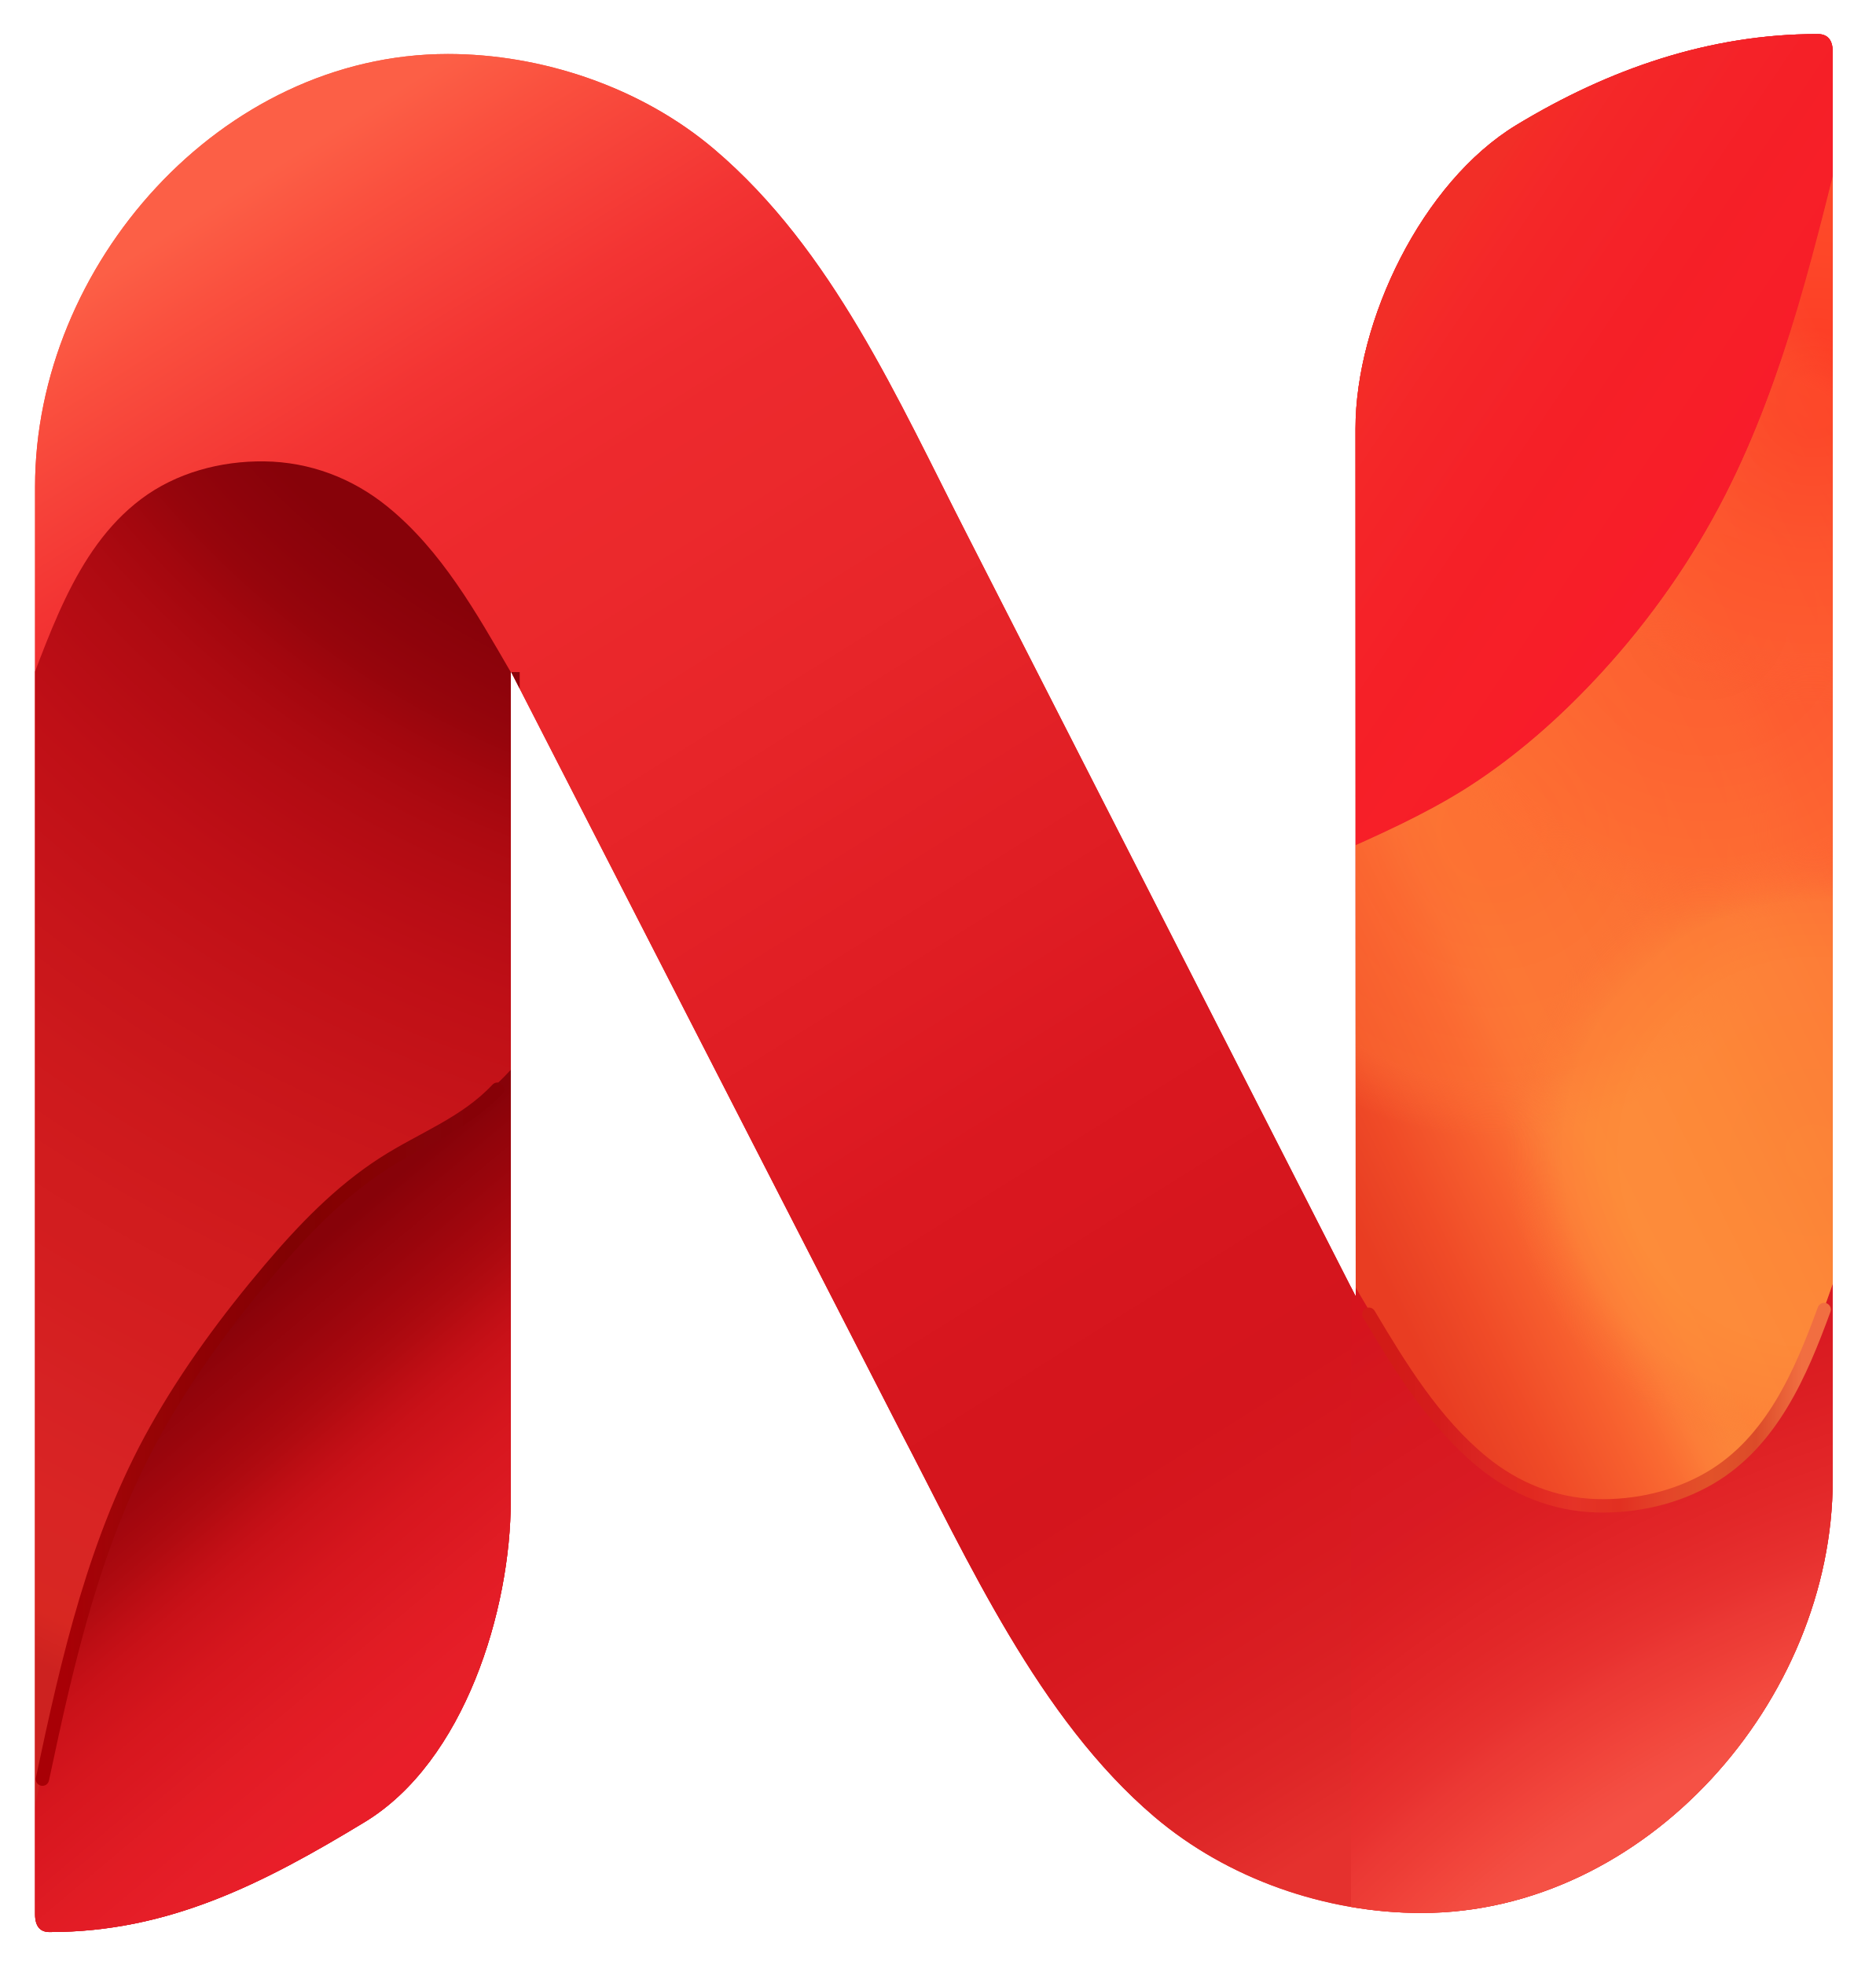
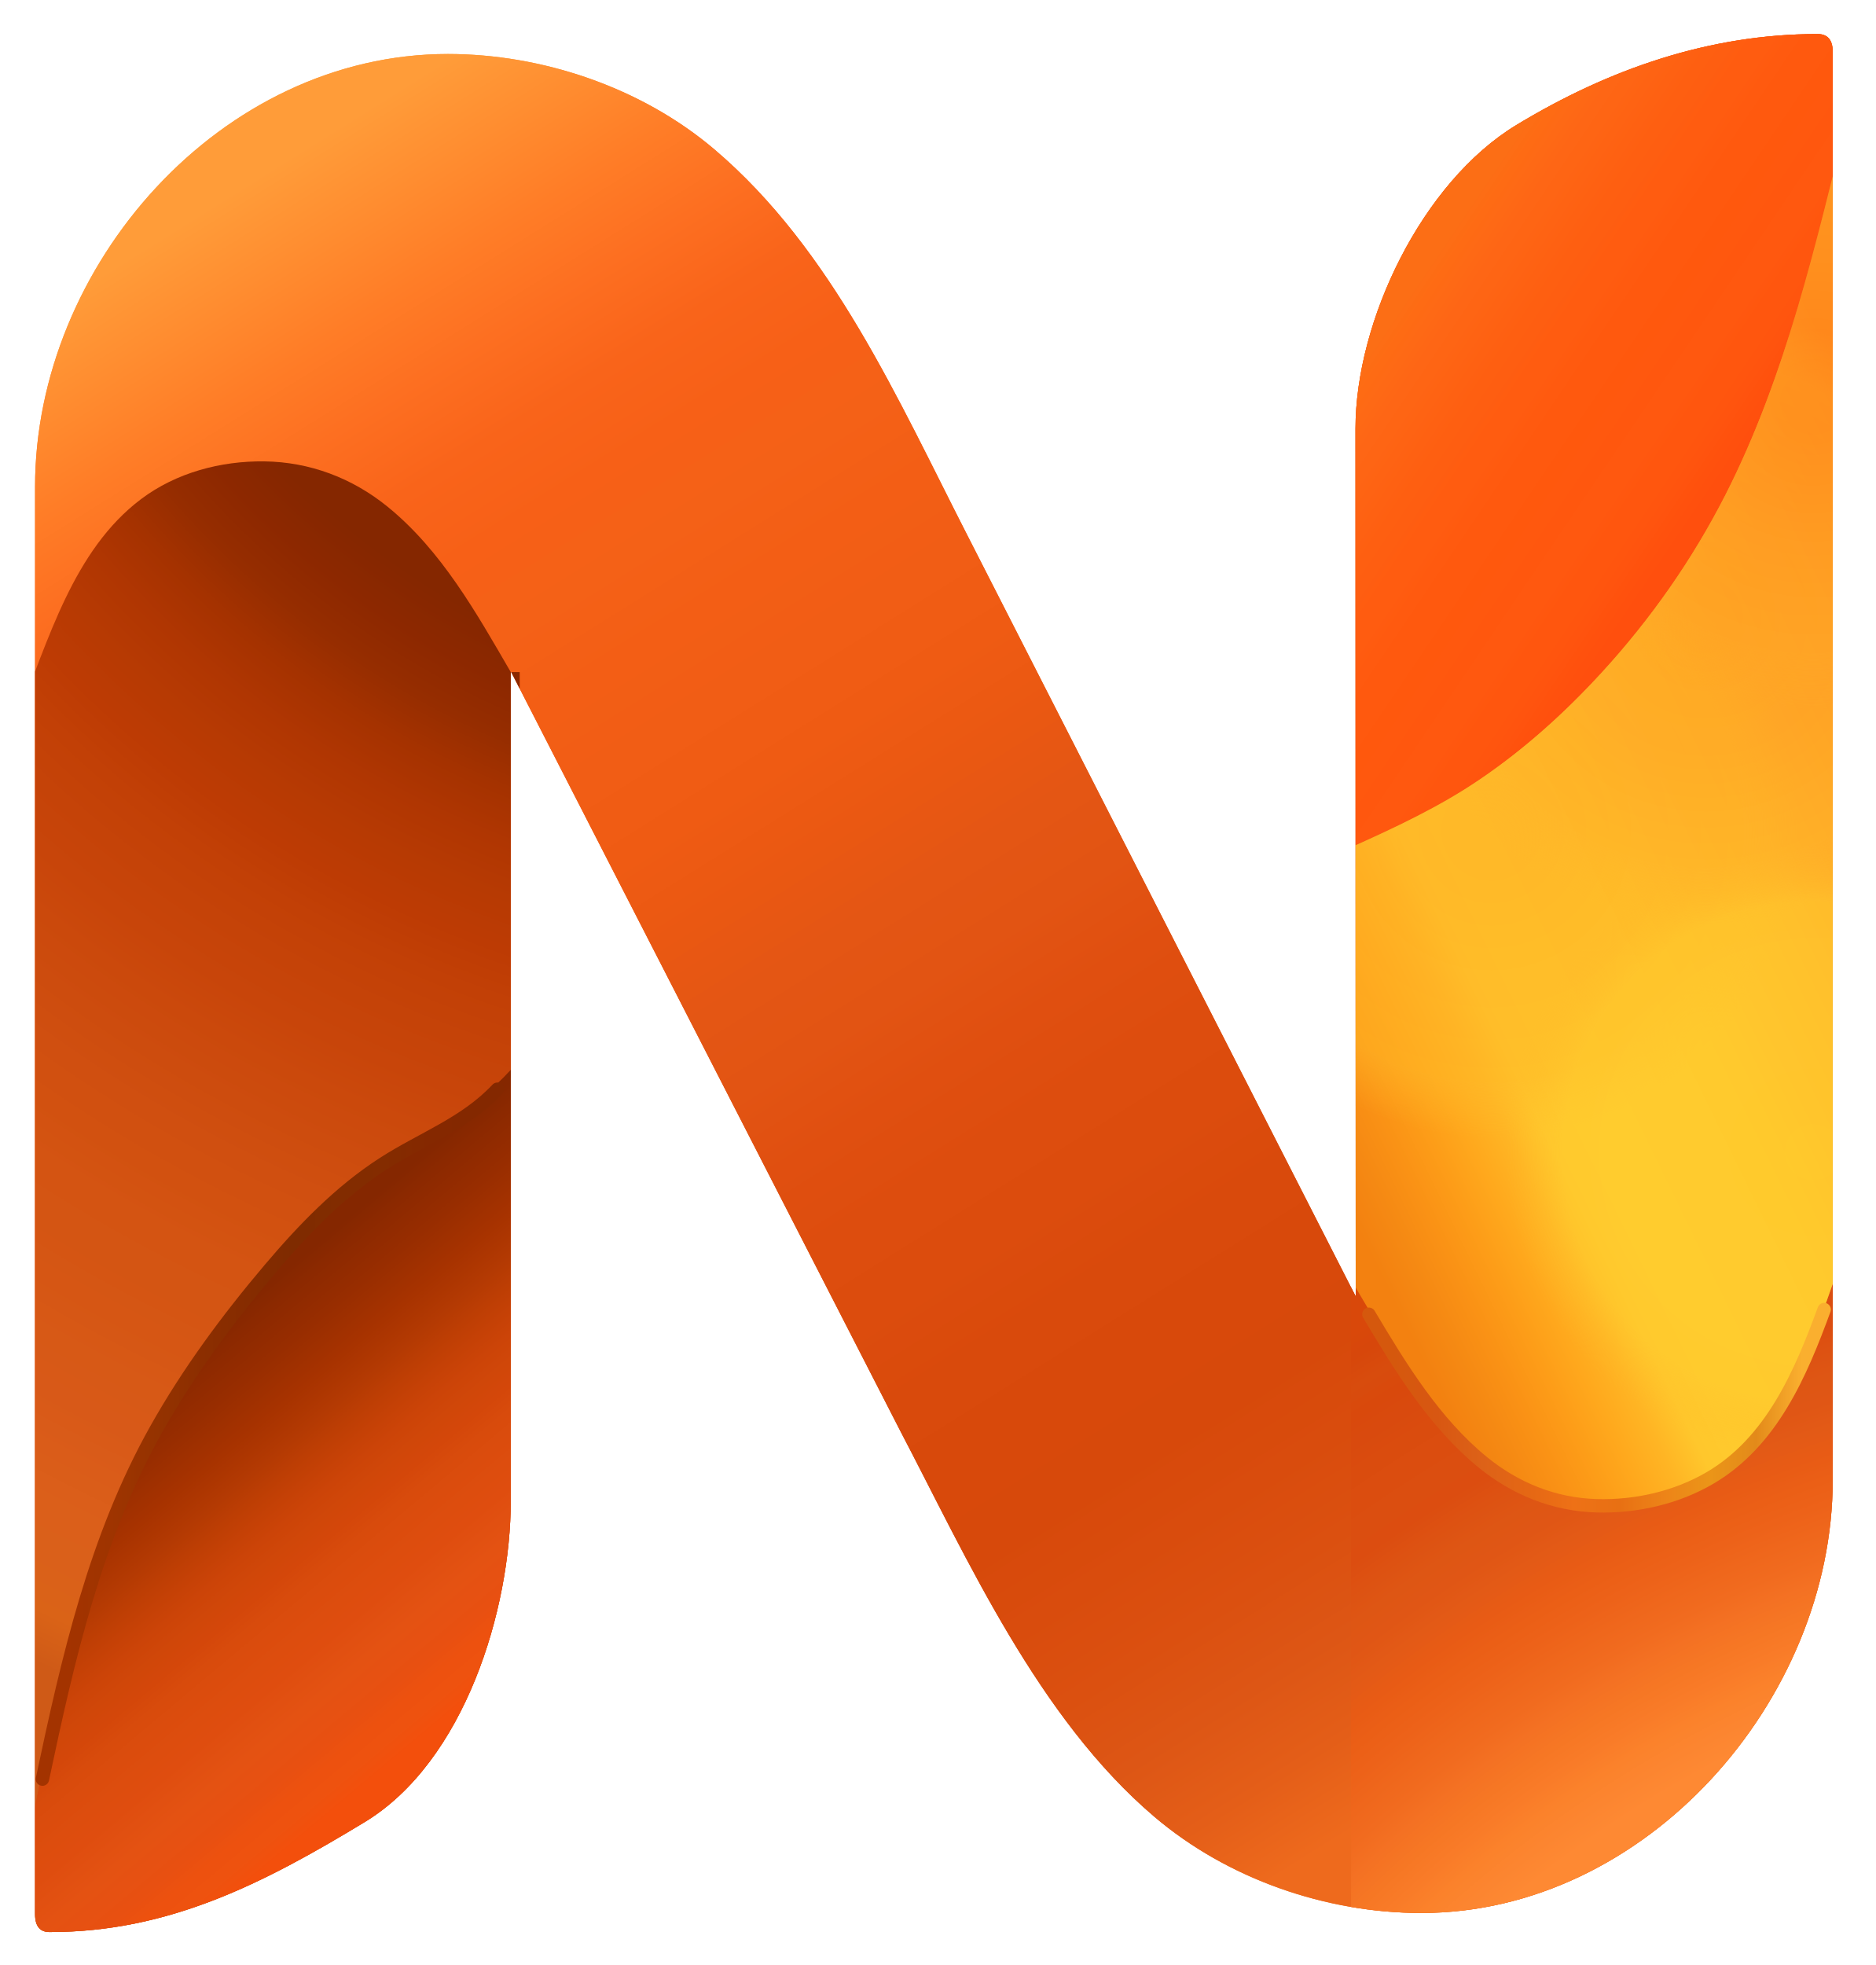
<svg xmlns="http://www.w3.org/2000/svg" viewBox="302 282 420 440">
  <defs>
    <linearGradient id="g_face" gradientUnits="userSpaceOnUse" x1="240.4" y1="384.7" x2="486.0" y2="777.7">
-       <stop offset="0.021" stop-color="rgb(252,95,70)" />
-       <stop offset="0.062" stop-color="rgb(250,79,62)" />
-       <stop offset="0.104" stop-color="rgb(246,65,57)" />
-       <stop offset="0.146" stop-color="rgb(243,52,51)" />
-       <stop offset="0.188" stop-color="rgb(239,44,47)" />
-       <stop offset="0.229" stop-color="rgb(237,41,45)" />
-       <stop offset="0.271" stop-color="rgb(235,41,44)" />
-       <stop offset="0.312" stop-color="rgb(234,39,43)" />
-       <stop offset="0.354" stop-color="rgb(232,38,42)" />
-       <stop offset="0.396" stop-color="rgb(230,36,40)" />
-       <stop offset="0.438" stop-color="rgb(227,33,38)" />
-       <stop offset="0.479" stop-color="rgb(225,31,37)" />
-       <stop offset="0.521" stop-color="rgb(223,29,35)" />
-       <stop offset="0.562" stop-color="rgb(221,26,34)" />
-       <stop offset="0.604" stop-color="rgb(218,24,32)" />
-       <stop offset="0.646" stop-color="rgb(217,23,31)" />
-       <stop offset="0.688" stop-color="rgb(214,22,30)" />
-       <stop offset="0.729" stop-color="rgb(213,21,29)" />
-       <stop offset="0.771" stop-color="rgb(212,21,29)" />
-       <stop offset="0.812" stop-color="rgb(214,23,30)" />
-       <stop offset="0.854" stop-color="rgb(216,26,32)" />
-       <stop offset="0.896" stop-color="rgb(218,31,35)" />
-       <stop offset="0.938" stop-color="rgb(222,38,39)" />
-       <stop offset="0.979" stop-color="rgb(229,49,46)" />
+       <stop offset="0.021" stop-color="rgb(255,156,57)" />
+       <stop offset="0.062" stop-color="rgb(255,141,48)" />
+       <stop offset="0.104" stop-color="rgb(255,125,39)" />
+       <stop offset="0.146" stop-color="rgb(253,111,33)" />
+       <stop offset="0.188" stop-color="rgb(249,100,26)" />
+       <stop offset="0.229" stop-color="rgb(247,96,23)" />
+       <stop offset="0.271" stop-color="rgb(244,97,23)" />
+       <stop offset="0.312" stop-color="rgb(243,94,21)" />
+       <stop offset="0.354" stop-color="rgb(241,93,21)" />
+       <stop offset="0.396" stop-color="rgb(239,91,19)" />
+       <stop offset="0.438" stop-color="rgb(234,88,18)" />
+       <stop offset="0.479" stop-color="rgb(228,86,20)" />
+       <stop offset="0.521" stop-color="rgb(226,84,19)" />
+       <stop offset="0.562" stop-color="rgb(224,79,16)" />
+       <stop offset="0.604" stop-color="rgb(221,77,14)" />
+       <stop offset="0.646" stop-color="rgb(220,76,13)" />
+       <stop offset="0.688" stop-color="rgb(217,74,12)" />
+       <stop offset="0.729" stop-color="rgb(216,73,11)" />
+       <stop offset="0.771" stop-color="rgb(215,73,11)" />
+       <stop offset="0.812" stop-color="rgb(217,76,13)" />
+       <stop offset="0.854" stop-color="rgb(219,80,16)" />
+       <stop offset="0.896" stop-color="rgb(221,86,21)" />
+       <stop offset="0.938" stop-color="rgb(228,94,24)" />
+       <stop offset="0.979" stop-color="rgb(238,106,29)" />
    </linearGradient>
    <radialGradient id="g_hook" gradientUnits="userSpaceOnUse" cx="816" cy="921" r="403.9">
-       <stop offset="0.684" stop-color="rgb(245,81,69)" />
-       <stop offset="0.698" stop-color="rgb(243,77,66)" />
-       <stop offset="0.711" stop-color="rgb(242,72,61)" />
-       <stop offset="0.725" stop-color="rgb(240,66,58)" />
-       <stop offset="0.738" stop-color="rgb(237,61,54)" />
-       <stop offset="0.752" stop-color="rgb(235,56,52)" />
-       <stop offset="0.765" stop-color="rgb(232,50,48)" />
-       <stop offset="0.778" stop-color="rgb(230,46,45)" />
-       <stop offset="0.792" stop-color="rgb(228,42,43)" />
-       <stop offset="0.805" stop-color="rgb(226,39,40)" />
-       <stop offset="0.819" stop-color="rgb(225,36,39)" />
-       <stop offset="0.832" stop-color="rgb(223,34,37)" />
-       <stop offset="0.846" stop-color="rgb(221,31,36)" />
-       <stop offset="0.859" stop-color="rgb(219,30,34)" />
-       <stop offset="0.873" stop-color="rgb(218,28,34)" />
-       <stop offset="0.886" stop-color="rgb(217,26,35)" />
-       <stop offset="0.899" stop-color="rgb(216,26,34)" />
-       <stop offset="0.913" stop-color="rgb(216,25,33)" />
-       <stop offset="0.926" stop-color="rgb(215,24,32)" />
-       <stop offset="0.94" stop-color="rgb(214,24,33)" />
-       <stop offset="0.953" stop-color="rgb(214,22,31)" />
-       <stop offset="0.966" stop-color="rgb(213,23,30)" />
-       <stop offset="0.98" stop-color="rgb(212,21,31)" />
-       <stop offset="0.993" stop-color="rgb(214,20,29)" />
+       <stop offset="0.684" stop-color="rgb(254,137,51)" />
+       <stop offset="0.698" stop-color="rgb(252,133,48)" />
+       <stop offset="0.711" stop-color="rgb(251,130,43)" />
+       <stop offset="0.725" stop-color="rgb(249,123,40)" />
+       <stop offset="0.738" stop-color="rgb(246,119,36)" />
+       <stop offset="0.752" stop-color="rgb(244,113,35)" />
+       <stop offset="0.765" stop-color="rgb(241,107,31)" />
+       <stop offset="0.778" stop-color="rgb(239,103,28)" />
+       <stop offset="0.792" stop-color="rgb(237,98,25)" />
+       <stop offset="0.805" stop-color="rgb(235,95,22)" />
+       <stop offset="0.819" stop-color="rgb(232,91,21)" />
+       <stop offset="0.832" stop-color="rgb(227,90,22)" />
+       <stop offset="0.846" stop-color="rgb(224,86,21)" />
+       <stop offset="0.859" stop-color="rgb(222,86,20)" />
+       <stop offset="0.873" stop-color="rgb(221,82,18)" />
+       <stop offset="0.886" stop-color="rgb(220,77,16)" />
+       <stop offset="0.899" stop-color="rgb(219,78,16)" />
+       <stop offset="0.913" stop-color="rgb(219,77,15)" />
+       <stop offset="0.926" stop-color="rgb(218,76,14)" />
+       <stop offset="0.94" stop-color="rgb(217,74,14)" />
+       <stop offset="0.953" stop-color="rgb(217,73,12)" />
+       <stop offset="0.966" stop-color="rgb(216,76,13)" />
+       <stop offset="0.98" stop-color="rgb(215,71,11)" />
+       <stop offset="0.993" stop-color="rgb(217,72,10)" />
    </radialGradient>
    <radialGradient id="g_band1" gradientUnits="userSpaceOnUse" cx="499" cy="255" r="447.1">
-       <stop offset="0.419" stop-color="rgb(135,2,9)" />
-       <stop offset="0.444" stop-color="rgb(142,3,11)" />
-       <stop offset="0.469" stop-color="rgb(150,5,12)" />
-       <stop offset="0.493" stop-color="rgb(163,7,14)" />
-       <stop offset="0.518" stop-color="rgb(173,10,17)" />
-       <stop offset="0.543" stop-color="rgb(180,12,19)" />
-       <stop offset="0.568" stop-color="rgb(186,13,21)" />
-       <stop offset="0.592" stop-color="rgb(191,15,22)" />
-       <stop offset="0.617" stop-color="rgb(194,17,23)" />
-       <stop offset="0.642" stop-color="rgb(197,19,25)" />
-       <stop offset="0.666" stop-color="rgb(200,21,26)" />
-       <stop offset="0.691" stop-color="rgb(202,23,27)" />
-       <stop offset="0.716" stop-color="rgb(205,25,28)" />
-       <stop offset="0.741" stop-color="rgb(207,26,29)" />
-       <stop offset="0.765" stop-color="rgb(209,28,30)" />
-       <stop offset="0.79" stop-color="rgb(210,29,31)" />
-       <stop offset="0.815" stop-color="rgb(212,30,32)" />
-       <stop offset="0.839" stop-color="rgb(213,32,33)" />
-       <stop offset="0.864" stop-color="rgb(214,34,36)" />
-       <stop offset="0.889" stop-color="rgb(216,35,36)" />
-       <stop offset="0.913" stop-color="rgb(217,37,36)" />
-       <stop offset="0.938" stop-color="rgb(216,38,36)" />
-       <stop offset="0.963" stop-color="rgb(216,39,33)" />
-       <stop offset="0.988" stop-color="rgb(205,34,32)" />
+       <stop offset="0.419" stop-color="rgb(133,39,0)" />
+       <stop offset="0.444" stop-color="rgb(141,40,0)" />
+       <stop offset="0.469" stop-color="rgb(150,45,0)" />
+       <stop offset="0.493" stop-color="rgb(165,50,0)" />
+       <stop offset="0.518" stop-color="rgb(176,54,2)" />
+       <stop offset="0.543" stop-color="rgb(183,58,3)" />
+       <stop offset="0.568" stop-color="rgb(189,59,4)" />
+       <stop offset="0.592" stop-color="rgb(194,64,6)" />
+       <stop offset="0.617" stop-color="rgb(197,67,8)" />
+       <stop offset="0.642" stop-color="rgb(200,69,10)" />
+       <stop offset="0.666" stop-color="rgb(203,73,12)" />
+       <stop offset="0.691" stop-color="rgb(205,76,14)" />
+       <stop offset="0.716" stop-color="rgb(208,79,16)" />
+       <stop offset="0.741" stop-color="rgb(210,81,16)" />
+       <stop offset="0.765" stop-color="rgb(212,84,18)" />
+       <stop offset="0.79" stop-color="rgb(212,85,19)" />
+       <stop offset="0.815" stop-color="rgb(214,86,20)" />
+       <stop offset="0.839" stop-color="rgb(215,89,22)" />
+       <stop offset="0.864" stop-color="rgb(216,89,24)" />
+       <stop offset="0.889" stop-color="rgb(218,92,25)" />
+       <stop offset="0.913" stop-color="rgb(219,95,26)" />
+       <stop offset="0.938" stop-color="rgb(218,96,26)" />
+       <stop offset="0.963" stop-color="rgb(218,99,23)" />
+       <stop offset="0.988" stop-color="rgb(207,90,23)" />
    </radialGradient>
    <linearGradient id="g_band2" gradientUnits="userSpaceOnUse" x1="428.7" y1="510.9" x2="495.6" y2="590.7">
-       <stop offset="0.021" stop-color="rgb(135,2,9)" />
-       <stop offset="0.062" stop-color="rgb(141,3,10)" />
-       <stop offset="0.104" stop-color="rgb(147,4,11)" />
-       <stop offset="0.146" stop-color="rgb(152,5,12)" />
-       <stop offset="0.188" stop-color="rgb(158,6,13)" />
-       <stop offset="0.229" stop-color="rgb(164,7,14)" />
-       <stop offset="0.271" stop-color="rgb(170,9,15)" />
-       <stop offset="0.312" stop-color="rgb(177,11,17)" />
-       <stop offset="0.354" stop-color="rgb(186,13,19)" />
-       <stop offset="0.396" stop-color="rgb(194,15,22)" />
-       <stop offset="0.438" stop-color="rgb(201,17,24)" />
-       <stop offset="0.479" stop-color="rgb(205,19,26)" />
-       <stop offset="0.521" stop-color="rgb(209,20,28)" />
-       <stop offset="0.562" stop-color="rgb(213,22,29)" />
-       <stop offset="0.604" stop-color="rgb(216,23,31)" />
-       <stop offset="0.646" stop-color="rgb(218,24,32)" />
-       <stop offset="0.688" stop-color="rgb(220,25,34)" />
-       <stop offset="0.729" stop-color="rgb(222,27,35)" />
-       <stop offset="0.771" stop-color="rgb(225,28,36)" />
-       <stop offset="0.812" stop-color="rgb(227,28,37)" />
-       <stop offset="0.854" stop-color="rgb(228,29,39)" />
-       <stop offset="0.896" stop-color="rgb(230,30,40)" />
-       <stop offset="0.938" stop-color="rgb(230,31,40)" />
-       <stop offset="0.979" stop-color="rgb(233,30,41)" />
+       <stop offset="0.021" stop-color="rgb(133,39,0)" />
+       <stop offset="0.062" stop-color="rgb(140,41,0)" />
+       <stop offset="0.104" stop-color="rgb(146,43,0)" />
+       <stop offset="0.146" stop-color="rgb(152,45,0)" />
+       <stop offset="0.188" stop-color="rgb(159,48,0)" />
+       <stop offset="0.229" stop-color="rgb(166,50,0)" />
+       <stop offset="0.271" stop-color="rgb(173,54,1)" />
+       <stop offset="0.312" stop-color="rgb(180,58,3)" />
+       <stop offset="0.354" stop-color="rgb(189,62,4)" />
+       <stop offset="0.396" stop-color="rgb(197,65,6)" />
+       <stop offset="0.438" stop-color="rgb(204,68,8)" />
+       <stop offset="0.479" stop-color="rgb(208,71,9)" />
+       <stop offset="0.521" stop-color="rgb(212,71,10)" />
+       <stop offset="0.562" stop-color="rgb(216,75,12)" />
+       <stop offset="0.604" stop-color="rgb(219,76,13)" />
+       <stop offset="0.646" stop-color="rgb(221,77,14)" />
+       <stop offset="0.688" stop-color="rgb(223,77,15)" />
+       <stop offset="0.729" stop-color="rgb(225,80,17)" />
+       <stop offset="0.771" stop-color="rgb(228,82,18)" />
+       <stop offset="0.812" stop-color="rgb(230,81,18)" />
+       <stop offset="0.854" stop-color="rgb(232,80,17)" />
+       <stop offset="0.896" stop-color="rgb(237,81,15)" />
+       <stop offset="0.938" stop-color="rgb(238,82,15)" />
+       <stop offset="0.979" stop-color="rgb(243,79,12)" />
    </linearGradient>
    <linearGradient id="g_stemtop" gradientUnits="userSpaceOnUse" x1="584.2" y1="394.0" x2="654.2" y2="441.3">
-       <stop offset="0.021" stop-color="rgb(242,46,39)" />
-       <stop offset="0.062" stop-color="rgb(244,43,39)" />
-       <stop offset="0.104" stop-color="rgb(244,42,40)" />
-       <stop offset="0.146" stop-color="rgb(244,40,41)" />
-       <stop offset="0.188" stop-color="rgb(244,39,40)" />
-       <stop offset="0.229" stop-color="rgb(244,38,40)" />
-       <stop offset="0.271" stop-color="rgb(244,37,40)" />
-       <stop offset="0.312" stop-color="rgb(244,36,40)" />
-       <stop offset="0.354" stop-color="rgb(244,36,41)" />
-       <stop offset="0.396" stop-color="rgb(245,34,40)" />
-       <stop offset="0.438" stop-color="rgb(245,34,40)" />
-       <stop offset="0.479" stop-color="rgb(245,33,40)" />
-       <stop offset="0.521" stop-color="rgb(245,32,39)" />
-       <stop offset="0.562" stop-color="rgb(245,32,39)" />
-       <stop offset="0.604" stop-color="rgb(245,31,39)" />
-       <stop offset="0.646" stop-color="rgb(246,31,39)" />
-       <stop offset="0.688" stop-color="rgb(246,31,40)" />
-       <stop offset="0.729" stop-color="rgb(247,31,40)" />
-       <stop offset="0.771" stop-color="rgb(247,31,40)" />
-       <stop offset="0.812" stop-color="rgb(247,30,40)" />
-       <stop offset="0.854" stop-color="rgb(247,30,40)" />
-       <stop offset="0.896" stop-color="rgb(248,29,41)" />
-       <stop offset="0.938" stop-color="rgb(248,28,42)" />
-       <stop offset="0.979" stop-color="rgb(248,28,43)" />
+       <stop offset="0.021" stop-color="rgb(252,110,21)" />
+       <stop offset="0.062" stop-color="rgb(254,107,20)" />
+       <stop offset="0.104" stop-color="rgb(254,105,21)" />
+       <stop offset="0.146" stop-color="rgb(254,102,21)" />
+       <stop offset="0.188" stop-color="rgb(254,101,20)" />
+       <stop offset="0.229" stop-color="rgb(254,99,19)" />
+       <stop offset="0.271" stop-color="rgb(254,97,18)" />
+       <stop offset="0.312" stop-color="rgb(254,95,17)" />
+       <stop offset="0.354" stop-color="rgb(254,94,17)" />
+       <stop offset="0.396" stop-color="rgb(255,92,16)" />
+       <stop offset="0.438" stop-color="rgb(255,92,16)" />
+       <stop offset="0.479" stop-color="rgb(255,90,15)" />
+       <stop offset="0.521" stop-color="rgb(255,89,14)" />
+       <stop offset="0.562" stop-color="rgb(255,89,14)" />
+       <stop offset="0.604" stop-color="rgb(255,88,13)" />
+       <stop offset="0.646" stop-color="rgb(255,88,14)" />
+       <stop offset="0.688" stop-color="rgb(255,87,14)" />
+       <stop offset="0.729" stop-color="rgb(255,88,15)" />
+       <stop offset="0.771" stop-color="rgb(255,88,15)" />
+       <stop offset="0.812" stop-color="rgb(255,86,14)" />
+       <stop offset="0.854" stop-color="rgb(255,86,14)" />
+       <stop offset="0.896" stop-color="rgb(255,84,14)" />
+       <stop offset="0.938" stop-color="rgb(255,81,13)" />
+       <stop offset="0.979" stop-color="rgb(255,79,13)" />
    </linearGradient>
    <linearGradient id="g_leaf" gradientUnits="userSpaceOnUse" x1="436.4" y1="-212.8" x2="266.6" y2="-130.0">
-       <stop offset="0.021" stop-color="rgb(254,61,37)" />
-       <stop offset="0.062" stop-color="rgb(253,69,41)" />
-       <stop offset="0.104" stop-color="rgb(252,76,43)" />
-       <stop offset="0.146" stop-color="rgb(253,82,45)" />
-       <stop offset="0.188" stop-color="rgb(253,87,47)" />
-       <stop offset="0.229" stop-color="rgb(253,91,48)" />
-       <stop offset="0.271" stop-color="rgb(253,96,49)" />
-       <stop offset="0.312" stop-color="rgb(253,101,50)" />
-       <stop offset="0.354" stop-color="rgb(253,106,51)" />
-       <stop offset="0.396" stop-color="rgb(253,111,52)" />
-       <stop offset="0.438" stop-color="rgb(253,115,53)" />
-       <stop offset="0.479" stop-color="rgb(253,120,53)" />
-       <stop offset="0.521" stop-color="rgb(253,125,54)" />
-       <stop offset="0.562" stop-color="rgb(253,128,55)" />
-       <stop offset="0.604" stop-color="rgb(253,131,56)" />
-       <stop offset="0.646" stop-color="rgb(253,133,56)" />
-       <stop offset="0.688" stop-color="rgb(252,134,57)" />
-       <stop offset="0.729" stop-color="rgb(252,125,56)" />
-       <stop offset="0.771" stop-color="rgb(250,107,50)" />
-       <stop offset="0.812" stop-color="rgb(247,95,46)" />
-       <stop offset="0.854" stop-color="rgb(243,85,43)" />
-       <stop offset="0.896" stop-color="rgb(240,75,39)" />
-       <stop offset="0.938" stop-color="rgb(235,68,37)" />
-       <stop offset="0.979" stop-color="rgb(233,61,34)" />
+       <stop offset="0.021" stop-color="rgb(255,135,27)" />
+       <stop offset="0.062" stop-color="rgb(255,142,30)" />
+       <stop offset="0.104" stop-color="rgb(255,148,31)" />
+       <stop offset="0.146" stop-color="rgb(255,155,34)" />
+       <stop offset="0.188" stop-color="rgb(255,159,36)" />
+       <stop offset="0.229" stop-color="rgb(255,164,37)" />
+       <stop offset="0.271" stop-color="rgb(255,169,38)" />
+       <stop offset="0.312" stop-color="rgb(255,174,39)" />
+       <stop offset="0.354" stop-color="rgb(255,180,40)" />
+       <stop offset="0.396" stop-color="rgb(255,185,41)" />
+       <stop offset="0.438" stop-color="rgb(255,189,42)" />
+       <stop offset="0.479" stop-color="rgb(255,195,42)" />
+       <stop offset="0.521" stop-color="rgb(255,199,43)" />
+       <stop offset="0.562" stop-color="rgb(255,200,44)" />
+       <stop offset="0.604" stop-color="rgb(255,201,45)" />
+       <stop offset="0.646" stop-color="rgb(255,202,45)" />
+       <stop offset="0.688" stop-color="rgb(255,202,45)" />
+       <stop offset="0.729" stop-color="rgb(255,199,44)" />
+       <stop offset="0.771" stop-color="rgb(255,181,36)" />
+       <stop offset="0.812" stop-color="rgb(255,169,29)" />
+       <stop offset="0.854" stop-color="rgb(253,157,24)" />
+       <stop offset="0.896" stop-color="rgb(250,146,21)" />
+       <stop offset="0.938" stop-color="rgb(245,137,19)" />
+       <stop offset="0.979" stop-color="rgb(243,129,16)" />
    </linearGradient>
    <radialGradient id="p_leaf0" gradientUnits="userSpaceOnUse" cx="636" cy="468" r="75">
-       <stop offset="0.083" stop-color="rgb(254,93,46)" stop-opacity="0.5" />
-       <stop offset="0.250" stop-color="rgb(252,98,47)" stop-opacity="0.5" />
-       <stop offset="0.417" stop-color="rgb(252,103,49)" stop-opacity="0.5" />
-       <stop offset="0.583" stop-color="rgb(252,106,50)" stop-opacity="0.5" />
-       <stop offset="0.750" stop-color="rgb(252,110,51)" stop-opacity="0.5" />
-       <stop offset="0.917" stop-color="rgb(252,112,52)" stop-opacity="0.0" />
-       <stop offset="1" stop-color="rgb(255,255,255)" stop-opacity="0" />
+       <stop offset="0.083" stop-color="rgb(255,167,36)" stop-opacity="0.5" />
+       <stop offset="0.250" stop-color="rgb(255,172,35)" stop-opacity="0.5" />
+       <stop offset="0.417" stop-color="rgb(255,177,37)" stop-opacity="0.5" />
+       <stop offset="0.583" stop-color="rgb(255,180,38)" stop-opacity="0.5" />
+       <stop offset="0.750" stop-color="rgb(255,184,39)" stop-opacity="0.5" />
+       <stop offset="0.917" stop-color="rgb(255,186,40)" stop-opacity="0.0" />
+       <stop offset="1" stop-color="rgb(247,247,247)" stop-opacity="0" />
    </radialGradient>
    <radialGradient id="p_leaf1" gradientUnits="userSpaceOnUse" cx="708" cy="540" r="75">
-       <stop offset="0.083" stop-color="rgb(252,147,58)" stop-opacity="0.5" />
-       <stop offset="0.250" stop-color="rgb(253,145,58)" stop-opacity="0.5" />
-       <stop offset="0.417" stop-color="rgb(253,145,59)" stop-opacity="0.5" />
-       <stop offset="0.583" stop-color="rgb(253,145,59)" stop-opacity="0.5" />
-       <stop offset="0.750" stop-color="rgb(253,135,57)" stop-opacity="0.5" />
-       <stop offset="0.917" stop-color="rgb(251,114,54)" stop-opacity="0.0" />
-       <stop offset="1" stop-color="rgb(255,255,255)" stop-opacity="0" />
+       <stop offset="0.083" stop-color="rgb(255,207,46)" stop-opacity="0.5" />
+       <stop offset="0.250" stop-color="rgb(255,206,47)" stop-opacity="0.5" />
+       <stop offset="0.417" stop-color="rgb(255,206,48)" stop-opacity="0.5" />
+       <stop offset="0.583" stop-color="rgb(255,206,48)" stop-opacity="0.5" />
+       <stop offset="0.750" stop-color="rgb(255,203,46)" stop-opacity="0.5" />
+       <stop offset="0.917" stop-color="rgb(255,188,41)" stop-opacity="0.0" />
+       <stop offset="1" stop-color="rgb(247,247,247)" stop-opacity="0" />
    </radialGradient>
    <radialGradient id="p_leaf2" gradientUnits="userSpaceOnUse" cx="684" cy="420" r="75">
-       <stop offset="0.083" stop-color="rgb(252,83,44)" stop-opacity="0.5" />
-       <stop offset="0.250" stop-color="rgb(253,89,47)" stop-opacity="0.5" />
-       <stop offset="0.417" stop-color="rgb(253,93,49)" stop-opacity="0.5" />
-       <stop offset="0.583" stop-color="rgb(253,100,50)" stop-opacity="0.5" />
-       <stop offset="0.750" stop-color="rgb(254,106,51)" stop-opacity="0.5" />
-       <stop offset="0.917" stop-color="rgb(254,111,51)" stop-opacity="0.0" />
-       <stop offset="1" stop-color="rgb(255,255,255)" stop-opacity="0" />
+       <stop offset="0.083" stop-color="rgb(255,156,32)" stop-opacity="0.5" />
+       <stop offset="0.250" stop-color="rgb(255,162,36)" stop-opacity="0.5" />
+       <stop offset="0.417" stop-color="rgb(255,165,38)" stop-opacity="0.5" />
+       <stop offset="0.583" stop-color="rgb(255,173,39)" stop-opacity="0.5" />
+       <stop offset="0.750" stop-color="rgb(255,180,41)" stop-opacity="0.5" />
+       <stop offset="0.917" stop-color="rgb(255,185,41)" stop-opacity="0.0" />
+       <stop offset="1" stop-color="rgb(247,247,247)" stop-opacity="0" />
    </radialGradient>
    <radialGradient id="p_leaf3" gradientUnits="userSpaceOnUse" cx="708" cy="372" r="75">
-       <stop offset="0.083" stop-color="rgb(253,57,37)" stop-opacity="0.5" />
-       <stop offset="0.250" stop-color="rgb(252,69,41)" stop-opacity="0.5" />
-       <stop offset="0.417" stop-color="rgb(253,80,44)" stop-opacity="0.5" />
-       <stop offset="0.583" stop-color="rgb(253,88,46)" stop-opacity="0.5" />
-       <stop offset="0.750" stop-color="rgb(253,94,49)" stop-opacity="0.5" />
-       <stop offset="0.917" stop-color="rgb(253,98,50)" stop-opacity="0.0" />
-       <stop offset="1" stop-color="rgb(255,255,255)" stop-opacity="0" />
+       <stop offset="0.083" stop-color="rgb(255,130,26)" stop-opacity="0.5" />
+       <stop offset="0.250" stop-color="rgb(255,141,29)" stop-opacity="0.5" />
+       <stop offset="0.417" stop-color="rgb(255,153,33)" stop-opacity="0.5" />
+       <stop offset="0.583" stop-color="rgb(255,161,35)" stop-opacity="0.5" />
+       <stop offset="0.750" stop-color="rgb(255,167,38)" stop-opacity="0.5" />
+       <stop offset="0.917" stop-color="rgb(255,171,39)" stop-opacity="0.0" />
+       <stop offset="1" stop-color="rgb(247,247,247)" stop-opacity="0" />
    </radialGradient>
    <linearGradient id="crease_S2" gradientUnits="userSpaceOnUse" x1="608.55" y1="0" x2="710.5" y2="0">
-       <stop offset="0.050" stop-color="rgb(210,27,23)" />
-       <stop offset="0.150" stop-color="rgb(213,28,28)" />
-       <stop offset="0.250" stop-color="rgb(219,38,34)" />
-       <stop offset="0.350" stop-color="rgb(225,40,32)" />
-       <stop offset="0.450" stop-color="rgb(229,51,39)" />
-       <stop offset="0.550" stop-color="rgb(226,48,33)" />
-       <stop offset="0.650" stop-color="rgb(228,68,41)" />
-       <stop offset="0.750" stop-color="rgb(226,82,41)" />
-       <stop offset="0.850" stop-color="rgb(220,75,41)" />
-       <stop offset="0.950" stop-color="rgb(241,110,65)" />
+       <stop offset="0.050" stop-color="rgb(213,88,13)" />
+       <stop offset="0.150" stop-color="rgb(216,87,18)" />
+       <stop offset="0.250" stop-color="rgb(221,98,24)" />
+       <stop offset="0.350" stop-color="rgb(229,103,20)" />
+       <stop offset="0.450" stop-color="rgb(238,113,22)" />
+       <stop offset="0.550" stop-color="rgb(232,112,19)" />
+       <stop offset="0.650" stop-color="rgb(237,132,24)" />
+       <stop offset="0.750" stop-color="rgb(235,149,24)" />
+       <stop offset="0.850" stop-color="rgb(227,138,26)" />
+       <stop offset="0.950" stop-color="rgb(250,175,47)" />
    </linearGradient>
    <linearGradient id="crease_B" gradientUnits="userSpaceOnUse" x1="311.5" y1="0" x2="413.38" y2="0">
-       <stop offset="0.050" stop-color="rgb(168,0,6)" />
-       <stop offset="0.150" stop-color="rgb(160,4,7)" />
-       <stop offset="0.250" stop-color="rgb(150,4,5)" />
-       <stop offset="0.350" stop-color="rgb(143,1,4)" />
-       <stop offset="0.450" stop-color="rgb(137,1,4)" />
-       <stop offset="0.550" stop-color="rgb(129,2,3)" />
-       <stop offset="0.650" stop-color="rgb(133,1,2)" />
-       <stop offset="0.750" stop-color="rgb(134,2,4)" />
-       <stop offset="0.850" stop-color="rgb(134,3,9)" />
-       <stop offset="0.950" stop-color="rgb(135,1,7)" />
+       <stop offset="0.050" stop-color="rgb(163,51,0)" />
+       <stop offset="0.150" stop-color="rgb(159,52,0)" />
+       <stop offset="0.250" stop-color="rgb(149,51,0)" />
+       <stop offset="0.350" stop-color="rgb(140,46,0)" />
+       <stop offset="0.450" stop-color="rgb(134,44,0)" />
+       <stop offset="0.550" stop-color="rgb(127,43,0)" />
+       <stop offset="0.650" stop-color="rgb(130,44,0)" />
+       <stop offset="0.750" stop-color="rgb(132,44,0)" />
+       <stop offset="0.850" stop-color="rgb(133,40,0)" />
+       <stop offset="0.950" stop-color="rgb(132,40,0)" />
    </linearGradient>
    <clipPath id="mark">
      <path d="M 309.85 703.00 L 309.85 391.00 C 309.85 341.42 351.43 294.09 402.30 294.09 C 423.08 294.09 445.41 301.36 462.00 315.46 C 488.50 337.99 503.11 371.56 518.70 402.00 L 605.60 572.30 L 605.55 378.00 C 605.55 353.87 620.42 322.83 641.57 310.00 C 662.27 297.45 684.84 289.62 709.00 289.62 Q 712.42 289.60 712.42 293.60 L 712.42 613.40 C 712.42 662.74 670.56 710.35 620.30 710.35 C 598.86 710.35 576.90 702.74 560.50 688.80 C 534.54 666.73 518.70 631.25 503.60 602.40 L 416.38 432.30 L 416.38 618.00 C 416.38 642.45 406.05 676.42 383.66 690.00 C 360.81 703.86 339.69 714.62 313.20 714.62 Q 309.85 714.70 309.85 710.60 Z" />
    </clipPath>
  </defs>
  <path d="M 309.85 703.00 L 309.85 391.00 C 309.85 341.42 351.43 294.09 402.30 294.09 C 423.08 294.09 445.41 301.36 462.00 315.46 C 488.50 337.99 503.11 371.56 518.70 402.00 L 605.60 572.30 L 605.55 378.00 C 605.55 353.87 620.42 322.83 641.57 310.00 C 662.27 297.45 684.84 289.62 709.00 289.62 Q 712.42 289.60 712.42 293.60 L 712.42 613.40 C 712.42 662.74 670.56 710.35 620.30 710.35 C 598.86 710.35 576.90 702.74 560.50 688.80 C 534.54 666.73 518.70 631.25 503.60 602.40 L 416.38 432.30 L 416.38 618.00 C 416.38 642.45 406.05 676.42 383.66 690.00 C 360.81 703.86 339.69 714.62 313.20 714.62 Q 309.85 714.70 309.85 710.60 Z" fill="url(#g_face)" />
  <g clip-path="url(#mark)">
    <path d="M 309.85 703.00 L 309.85 391.00 C 309.85 341.42 351.43 294.09 402.30 294.09 C 423.08 294.09 445.41 301.36 462.00 315.46 C 488.50 337.99 503.11 371.56 518.70 402.00 L 605.60 572.30 L 605.55 378.00 C 605.55 353.87 620.42 322.83 641.57 310.00 C 662.27 297.45 684.84 289.62 709.00 289.62 Q 712.42 289.60 712.42 293.60 L 712.42 613.40 C 712.42 662.74 670.56 710.35 620.30 710.35 C 598.86 710.35 576.90 702.74 560.50 688.80 C 534.54 666.73 518.70 631.25 503.60 602.40 L 416.38 432.30 L 416.38 618.00 C 416.38 642.45 406.05 676.42 383.66 690.00 C 360.81 703.86 339.69 714.62 313.20 714.62 Q 309.85 714.70 309.85 710.60 Z" fill="url(#g_face)" />
    <path d="M 604.55 568.55 C 612.58 582.07 620.46 596.51 632.41 607.04 C 640.25 613.94 649.78 618.05 660.27 618.19 C 670.04 618.31 680.18 615.62 688.14 609.86 C 704.16 598.27 709.47 576.99 716.00 559.45 L 716.00 725.00 L 604.55 725.00 Z" fill="url(#g_hook)" />
    <path d="M 306.00 442.33 C 312.81 425.49 318.38 405.20 333.60 393.75 C 341.45 387.84 351.43 385.19 361.19 385.31 C 371.37 385.44 380.89 389.04 388.78 395.45 C 400.87 405.26 408.69 419.25 416.38 432.49 L 418.38 432.49 L 418.38 521.55 C 408.21 530.57 398.87 534.65 388.78 540.96 C 378.05 547.68 369.25 557.00 361.19 566.67 C 350.69 579.25 341.00 592.73 333.60 607.39 C 318.21 637.85 313.01 672.25 306.00 705.29 L 306.00 442.33 Z" fill="url(#g_band1)" />
    <path d="M 306.00 705.29 C 313.01 672.25 318.21 637.85 333.60 607.39 C 341.00 592.73 350.69 579.25 361.19 566.67 C 369.25 557.00 378.05 547.68 388.78 540.96 C 398.87 534.65 408.21 530.57 416.38 521.55 L 418.38 521.55 L 418.38 720.00 L 306.00 720.00 Z" fill="url(#g_band2)" />
    <path d="M 603.55 472.17 C 614.84 467.16 624.39 462.60 633.16 456.69 C 643.33 449.84 652.50 441.55 660.77 432.52 C 671.71 420.59 681.04 407.24 688.39 392.82 C 702.12 365.87 708.66 336.29 716.00 307.16 L 716.00 307.16 L 716.00 285.00 L 603.55 285.00 Z" fill="url(#g_stemtop)" />
    <path d="M 603.55 472.17 C 614.84 467.16 624.39 462.60 633.16 456.69 C 643.33 449.84 652.50 441.55 660.77 432.52 C 671.71 420.59 681.04 407.24 688.39 392.82 C 702.12 365.87 708.66 336.29 716.00 307.16 L 716.00 559.45 C 709.47 576.99 704.16 598.27 688.14 609.86 C 680.18 615.62 670.04 618.31 660.27 618.19 C 649.78 618.05 640.25 613.94 632.41 607.04 C 620.46 596.51 612.58 582.07 604.55 568.55 L 603.55 472.17 Z" fill="url(#g_leaf)" />
    <path d="M 603.55 472.17 C 614.84 467.16 624.39 462.60 633.16 456.69 C 643.33 449.84 652.50 441.55 660.77 432.52 C 671.71 420.59 681.04 407.24 688.39 392.82 C 702.12 365.87 708.66 336.29 716.00 307.16 L 716.00 559.45 C 709.47 576.99 704.16 598.27 688.14 609.86 C 680.18 615.62 670.04 618.31 660.27 618.19 C 649.78 618.05 640.25 613.94 632.41 607.04 C 620.46 596.51 612.58 582.07 604.55 568.55 L 603.55 472.17 Z" fill="url(#p_leaf0)" />
    <path d="M 603.55 472.17 C 614.84 467.16 624.39 462.60 633.16 456.69 C 643.33 449.84 652.50 441.55 660.77 432.52 C 671.71 420.59 681.04 407.24 688.39 392.82 C 702.12 365.87 708.66 336.29 716.00 307.16 L 716.00 559.45 C 709.47 576.99 704.16 598.27 688.14 609.86 C 680.18 615.62 670.04 618.31 660.27 618.19 C 649.78 618.05 640.25 613.94 632.41 607.04 C 620.46 596.51 612.58 582.07 604.55 568.55 L 603.55 472.17 Z" fill="url(#p_leaf1)" />
    <path d="M 603.55 472.17 C 614.84 467.16 624.39 462.60 633.16 456.69 C 643.33 449.84 652.50 441.55 660.77 432.52 C 671.71 420.59 681.04 407.24 688.39 392.82 C 702.12 365.87 708.66 336.29 716.00 307.16 L 716.00 559.45 C 709.47 576.99 704.16 598.27 688.14 609.86 C 680.18 615.62 670.04 618.31 660.27 618.19 C 649.78 618.05 640.25 613.94 632.41 607.04 C 620.46 596.51 612.58 582.07 604.55 568.55 L 603.55 472.17 Z" fill="url(#p_leaf2)" />
    <path d="M 603.55 472.17 C 614.84 467.16 624.39 462.60 633.16 456.69 C 643.33 449.84 652.50 441.55 660.77 432.52 C 671.71 420.59 681.04 407.24 688.39 392.82 C 702.12 365.87 708.66 336.29 716.00 307.16 L 716.00 559.45 C 709.47 576.99 704.16 598.27 688.14 609.86 C 680.18 615.62 670.04 618.31 660.27 618.19 C 649.78 618.05 640.25 613.94 632.41 607.04 C 620.46 596.51 612.58 582.07 604.55 568.55 L 603.55 472.17 Z" fill="url(#p_leaf3)" />
    <path d="M 608.55 575.29 C 615.63 587.18 623.19 599.56 634.04 608.42 C 641.34 614.38 650.07 617.90 659.52 618.17 C 668.30 618.43 677.42 616.37 685.01 611.90 C 698.75 603.81 705.27 588.55 710.50 574.23" transform="translate(0,1)" fill="none" stroke="url(#crease_S2)" stroke-width="3" stroke-linecap="round" />
    <path d="M 311.50 679.38 C 317.22 652.38 323.34 625.34 336.97 601.07 C 344.15 588.28 352.97 576.36 362.44 565.18 C 369.94 556.33 378.10 547.83 387.91 541.52 C 396.56 535.95 406.20 532.56 413.38 524.90" transform="translate(0,1)" fill="none" stroke="url(#crease_B)" stroke-width="3" stroke-linecap="round" />
  </g>
</svg>
